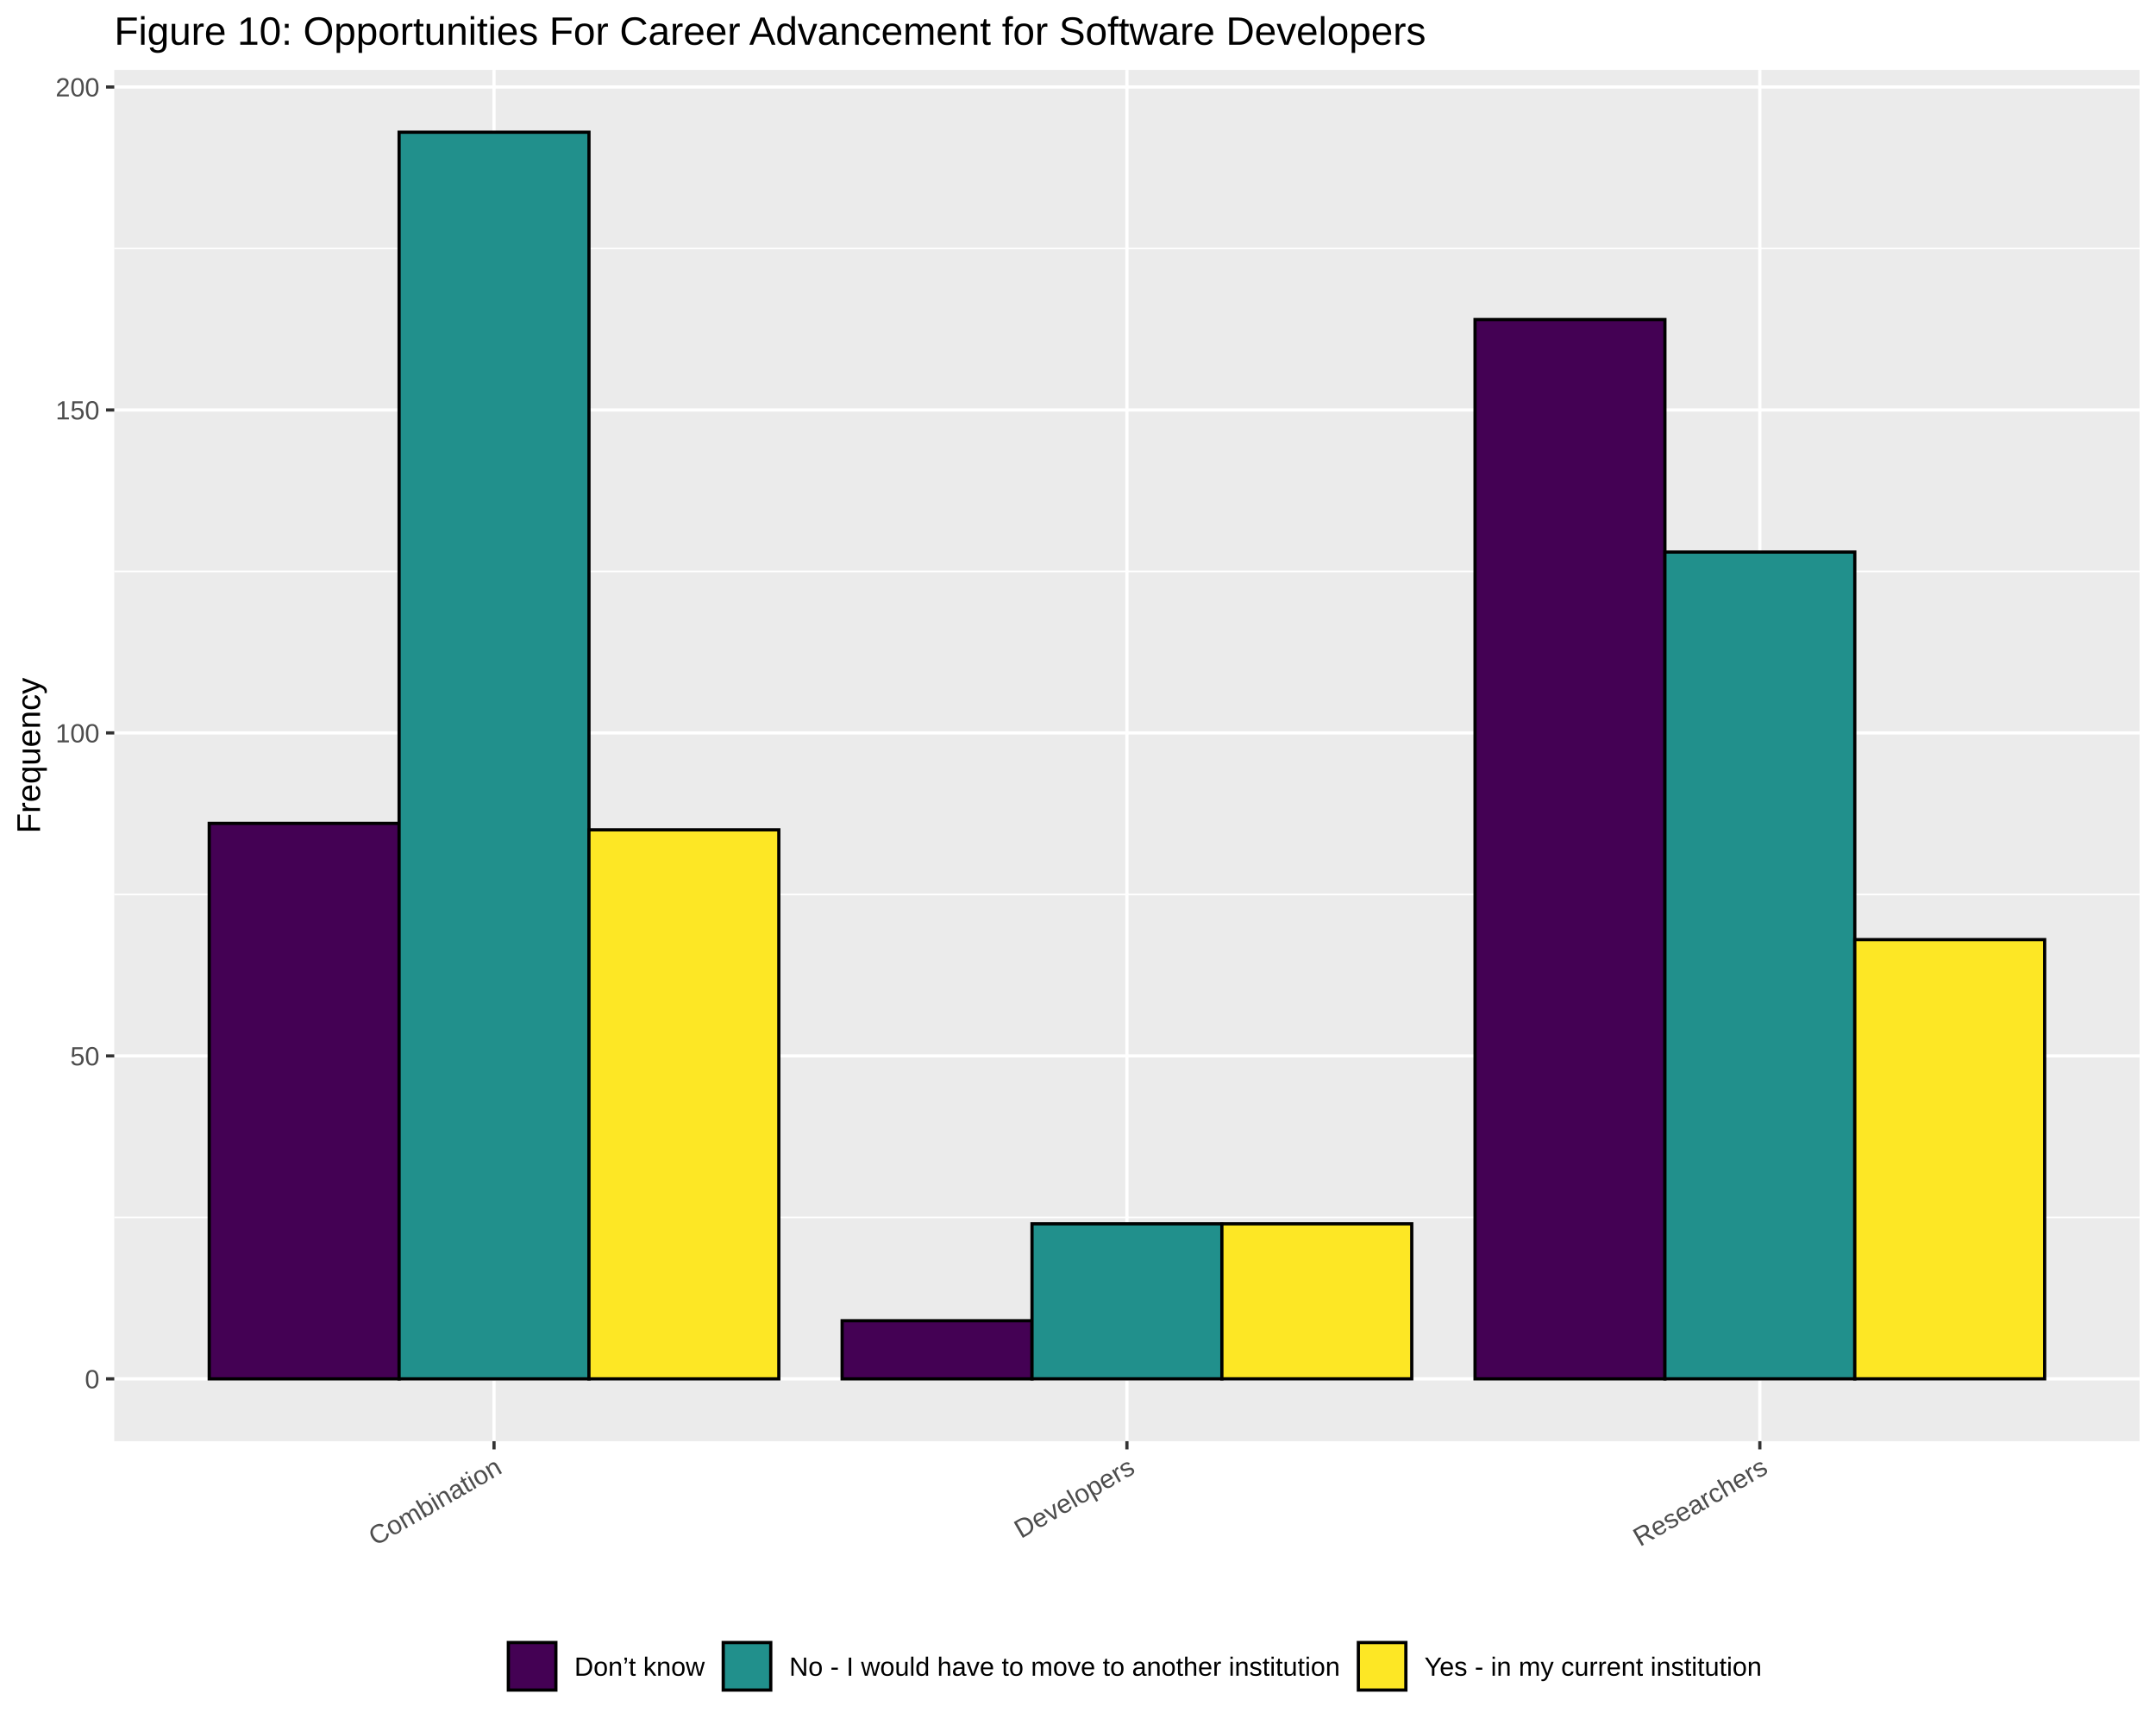
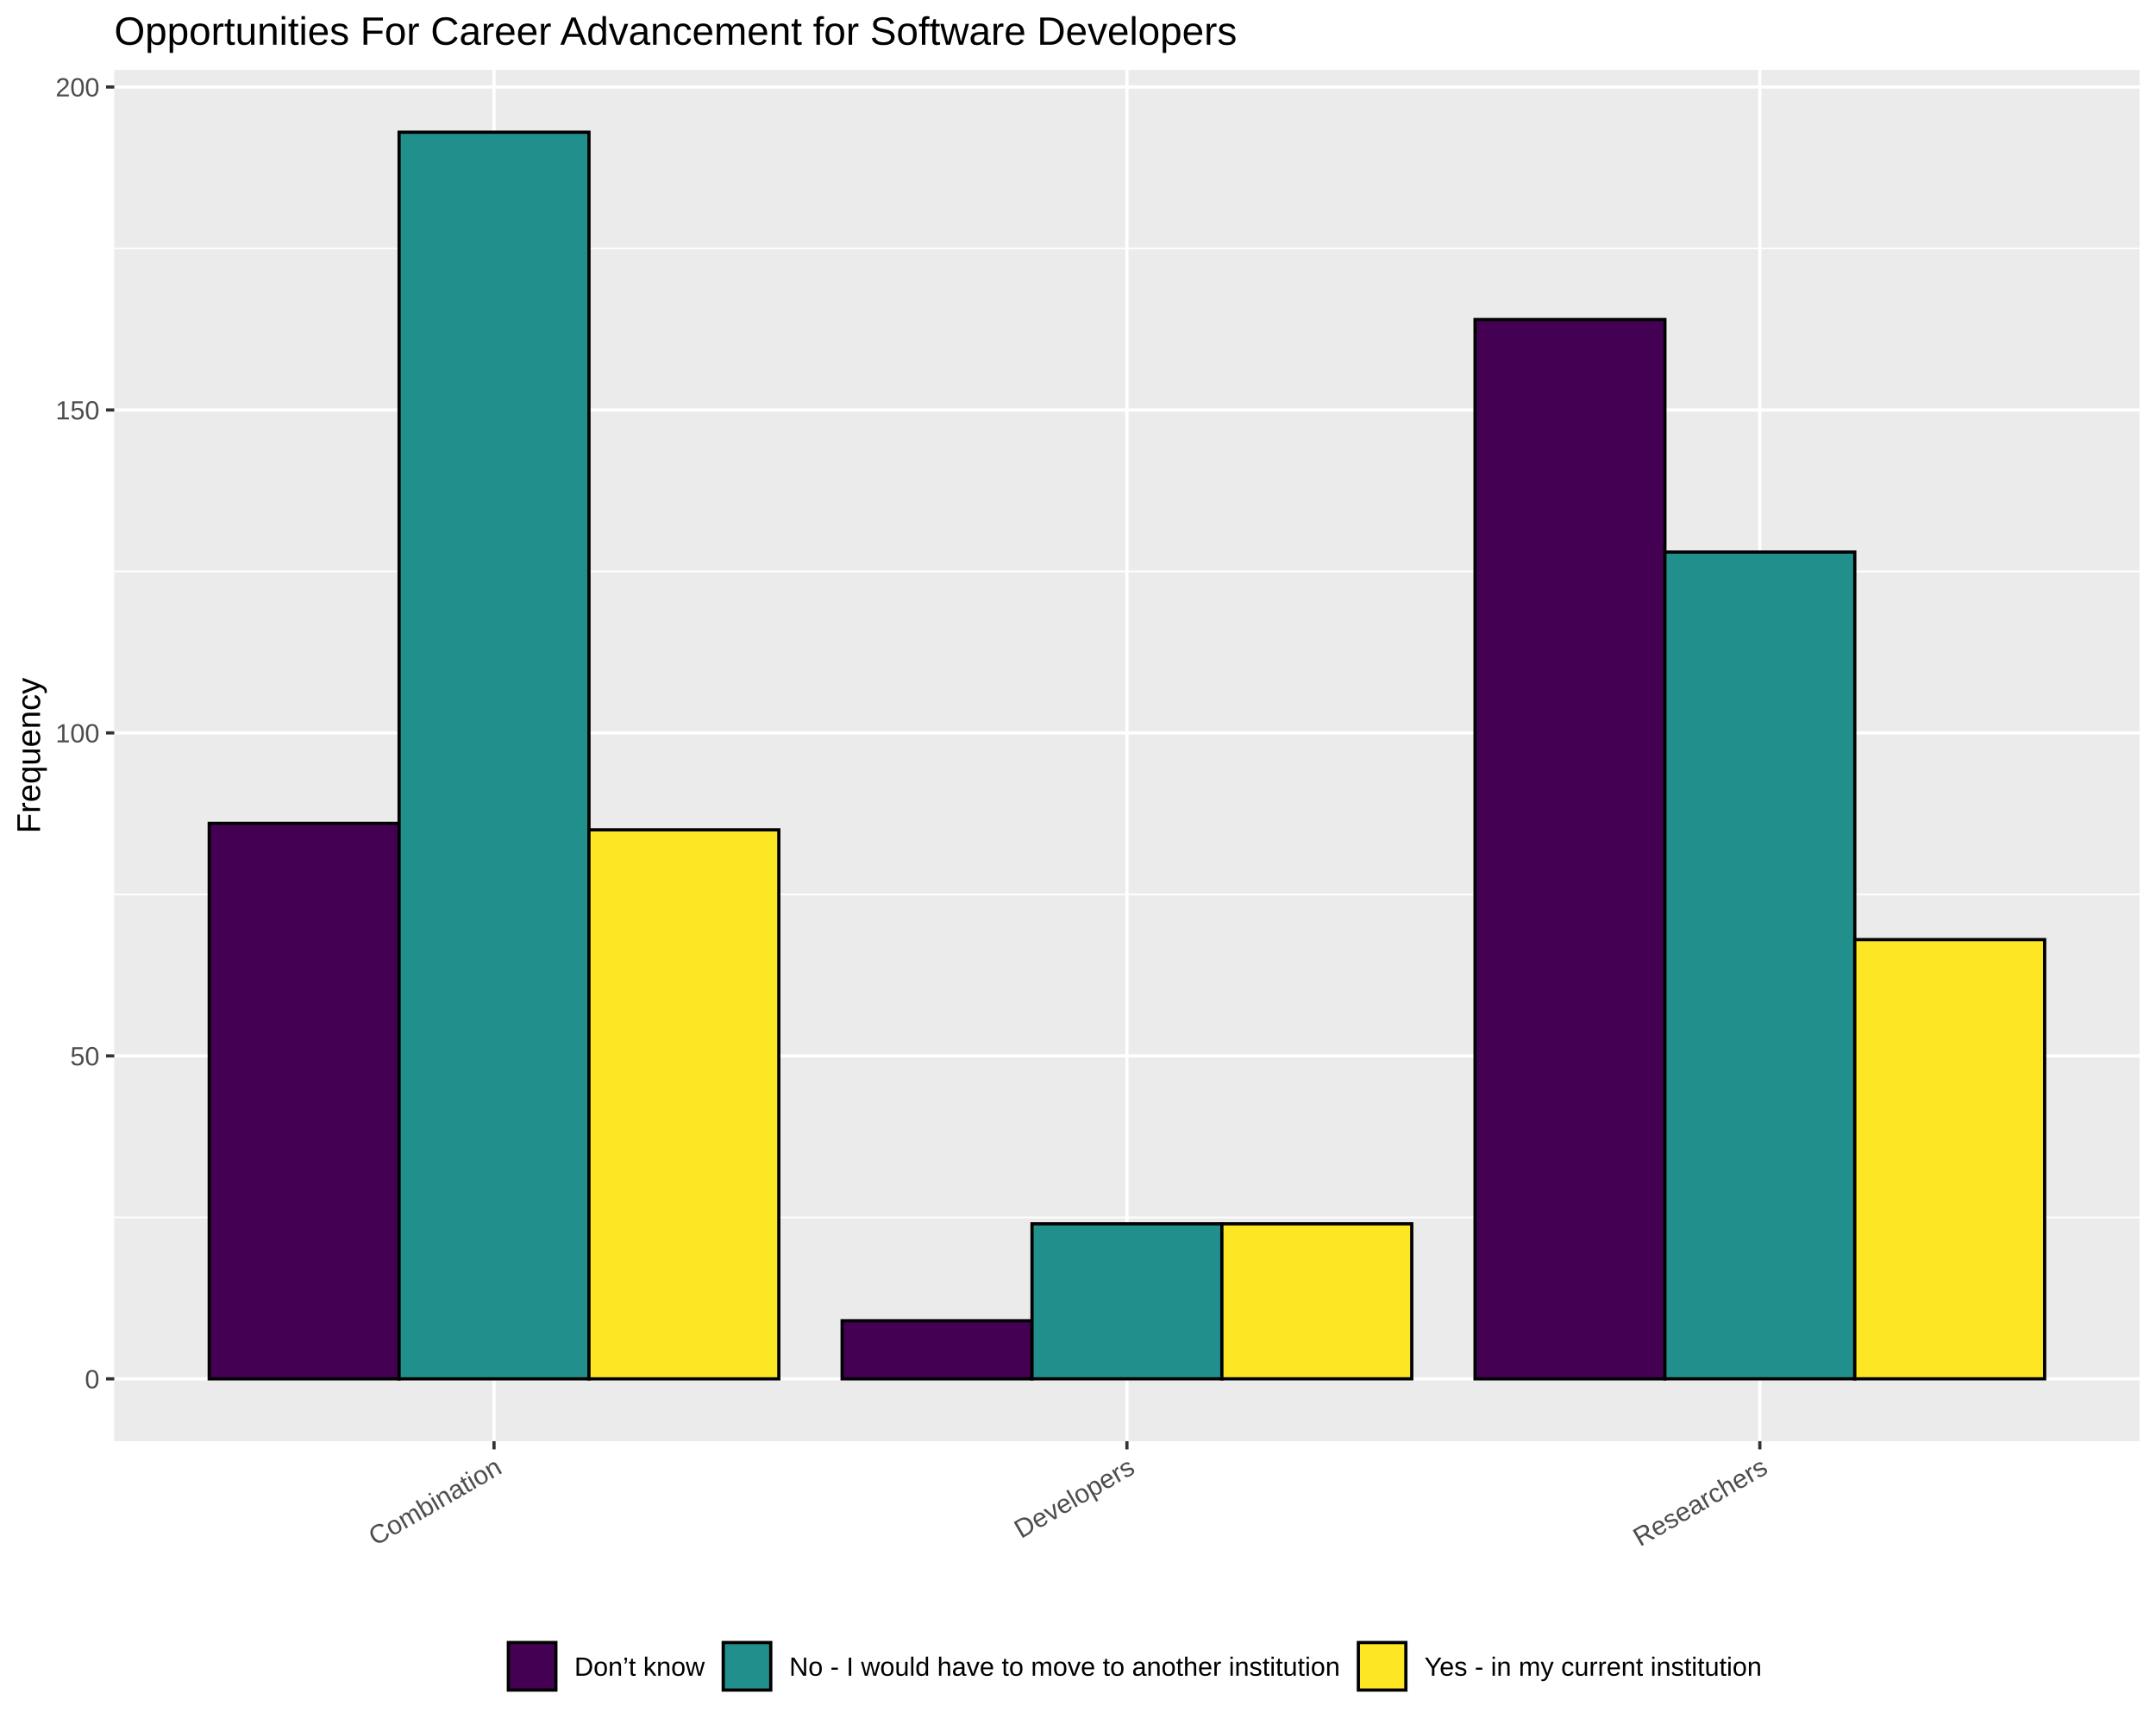
<svg xmlns="http://www.w3.org/2000/svg" class="svglite" width="720.00pt" height="576.00pt" viewBox="0 0 720.00 576.00">
  <defs>
    <style type="text/css">
    .svglite line, .svglite polyline, .svglite polygon, .svglite path, .svglite rect, .svglite circle {
      fill: none;
      stroke: #000000;
      stroke-linecap: round;
      stroke-linejoin: round;
      stroke-miterlimit: 10.00;
    }
    .svglite text {
      white-space: pre;
    }
  </style>
  </defs>
  <rect width="100%" height="100%" style="stroke: none; fill: #FFFFFF;" />
  <defs>
    <clipPath id="cpMC4wMHw3MjAuMDB8MC4wMHw1NzYuMDA=">
      <rect x="0.00" y="0.00" width="720.00" height="576.00" />
    </clipPath>
  </defs>
  <g clip-path="url(#cpMC4wMHw3MjAuMDB8MC4wMHw1NzYuMDA=)">
    <rect x="0.00" y="0.00" width="720.00" height="576.00" style="stroke-width: 1.07; stroke: #FFFFFF; fill: #FFFFFF;" />
  </g>
  <defs>
    <clipPath id="cpMzguMTZ8NzE0LjUyfDIzLjM0fDQ4MS4yMw==">
      <rect x="38.16" y="23.34" width="676.36" height="457.89" />
    </clipPath>
  </defs>
  <g clip-path="url(#cpMzguMTZ8NzE0LjUyfDIzLjM0fDQ4MS4yMw==)">
    <rect x="38.16" y="23.34" width="676.36" height="457.89" style="stroke-width: 1.07; stroke: none; fill: #EBEBEB;" />
    <polyline points="38.16,406.50 714.52,406.50 " style="stroke-width: 0.53; stroke: #FFFFFF; stroke-linecap: butt;" />
    <polyline points="38.16,298.65 714.52,298.65 " style="stroke-width: 0.53; stroke: #FFFFFF; stroke-linecap: butt;" />
    <polyline points="38.16,190.81 714.52,190.81 " style="stroke-width: 0.53; stroke: #FFFFFF; stroke-linecap: butt;" />
    <polyline points="38.16,82.97 714.52,82.97 " style="stroke-width: 0.53; stroke: #FFFFFF; stroke-linecap: butt;" />
    <polyline points="38.16,460.42 714.52,460.42 " style="stroke-width: 1.07; stroke: #FFFFFF; stroke-linecap: butt;" />
    <polyline points="38.16,352.58 714.52,352.58 " style="stroke-width: 1.07; stroke: #FFFFFF; stroke-linecap: butt;" />
    <polyline points="38.16,244.73 714.52,244.73 " style="stroke-width: 1.07; stroke: #FFFFFF; stroke-linecap: butt;" />
    <polyline points="38.16,136.89 714.52,136.89 " style="stroke-width: 1.07; stroke: #FFFFFF; stroke-linecap: butt;" />
    <polyline points="38.16,29.05 714.52,29.05 " style="stroke-width: 1.07; stroke: #FFFFFF; stroke-linecap: butt;" />
    <polyline points="164.98,481.23 164.98,23.34 " style="stroke-width: 1.07; stroke: #FFFFFF; stroke-linecap: butt;" />
    <polyline points="376.34,481.23 376.34,23.34 " style="stroke-width: 1.07; stroke: #FFFFFF; stroke-linecap: butt;" />
    <polyline points="587.70,481.23 587.70,23.34 " style="stroke-width: 1.07; stroke: #FFFFFF; stroke-linecap: butt;" />
    <rect x="69.87" y="274.93" width="63.41" height="185.49" style="stroke-width: 1.07; stroke-linecap: square; stroke-linejoin: miter; fill: #440154;" />
    <rect x="133.28" y="44.15" width="63.41" height="416.27" style="stroke-width: 1.07; stroke-linecap: square; stroke-linejoin: miter; fill: #21908C;" />
    <rect x="196.68" y="277.09" width="63.41" height="183.33" style="stroke-width: 1.07; stroke-linecap: square; stroke-linejoin: miter; fill: #FDE725;" />
    <rect x="281.23" y="441.01" width="63.41" height="19.41" style="stroke-width: 1.07; stroke-linecap: square; stroke-linejoin: miter; fill: #440154;" />
    <rect x="344.64" y="408.65" width="63.41" height="51.76" style="stroke-width: 1.07; stroke-linecap: square; stroke-linejoin: miter; fill: #21908C;" />
    <rect x="408.05" y="408.65" width="63.41" height="51.76" style="stroke-width: 1.07; stroke-linecap: square; stroke-linejoin: miter; fill: #FDE725;" />
    <rect x="492.59" y="106.70" width="63.41" height="353.72" style="stroke-width: 1.07; stroke-linecap: square; stroke-linejoin: miter; fill: #440154;" />
    <rect x="556.00" y="184.34" width="63.41" height="276.07" style="stroke-width: 1.07; stroke-linecap: square; stroke-linejoin: miter; fill: #21908C;" />
    <rect x="619.41" y="313.75" width="63.41" height="146.66" style="stroke-width: 1.07; stroke-linecap: square; stroke-linejoin: miter; fill: #FDE725;" />
  </g>
  <g clip-path="url(#cpMC4wMHw3MjAuMDB8MC4wMHw1NzYuMDA=)">
    <text x="33.23" y="463.57" text-anchor="end" style="font-size: 8.80px;fill: #4D4D4D; font-family: &quot;Arial&quot;;" textLength="4.90px" lengthAdjust="spacingAndGlyphs">0</text>
    <text x="33.23" y="355.73" text-anchor="end" style="font-size: 8.80px;fill: #4D4D4D; font-family: &quot;Arial&quot;;" textLength="9.79px" lengthAdjust="spacingAndGlyphs">50</text>
    <text x="33.23" y="247.89" text-anchor="end" style="font-size: 8.80px;fill: #4D4D4D; font-family: &quot;Arial&quot;;" textLength="14.69px" lengthAdjust="spacingAndGlyphs">100</text>
    <text x="33.23" y="140.05" text-anchor="end" style="font-size: 8.80px;fill: #4D4D4D; font-family: &quot;Arial&quot;;" textLength="14.69px" lengthAdjust="spacingAndGlyphs">150</text>
    <text x="33.23" y="32.20" text-anchor="end" style="font-size: 8.80px;fill: #4D4D4D; font-family: &quot;Arial&quot;;" textLength="14.69px" lengthAdjust="spacingAndGlyphs">200</text>
    <polyline points="35.42,460.42 38.16,460.42 " style="stroke-width: 1.07; stroke: #333333; stroke-linecap: butt;" />
    <polyline points="35.42,352.58 38.16,352.58 " style="stroke-width: 1.07; stroke: #333333; stroke-linecap: butt;" />
    <polyline points="35.42,244.73 38.16,244.73 " style="stroke-width: 1.07; stroke: #333333; stroke-linecap: butt;" />
    <polyline points="35.42,136.89 38.16,136.89 " style="stroke-width: 1.07; stroke: #333333; stroke-linecap: butt;" />
    <polyline points="35.42,29.05 38.16,29.05 " style="stroke-width: 1.07; stroke: #333333; stroke-linecap: butt;" />
    <polyline points="164.98,483.97 164.98,481.23 " style="stroke-width: 1.07; stroke: #333333; stroke-linecap: butt;" />
    <polyline points="376.34,483.97 376.34,481.23 " style="stroke-width: 1.07; stroke: #333333; stroke-linecap: butt;" />
    <polyline points="587.70,483.97 587.70,481.23 " style="stroke-width: 1.07; stroke: #333333; stroke-linecap: butt;" />
    <text transform="translate(168.13,491.62) rotate(-30)" text-anchor="end" style="font-size: 8.80px;fill: #4D4D4D; font-family: &quot;Arial&quot;;" textLength="49.40px" lengthAdjust="spacingAndGlyphs">Combination</text>
    <text transform="translate(379.50,491.62) rotate(-30)" text-anchor="end" style="font-size: 8.80px;fill: #4D4D4D; font-family: &quot;Arial&quot;;" textLength="44.51px" lengthAdjust="spacingAndGlyphs">Developers</text>
    <text transform="translate(590.86,491.62) rotate(-30)" text-anchor="end" style="font-size: 8.80px;fill: #4D4D4D; font-family: &quot;Arial&quot;;" textLength="49.89px" lengthAdjust="spacingAndGlyphs">Researchers</text>
    <text transform="translate(13.37,252.28) rotate(-90)" text-anchor="middle" style="font-size: 11.00px; font-family: &quot;Arial&quot;;" textLength="51.98px" lengthAdjust="spacingAndGlyphs">Frequency</text>
    <rect x="158.10" y="542.28" width="436.48" height="28.24" style="stroke-width: 1.07; stroke: none; fill: #FFFFFF;" />
    <rect x="169.06" y="547.76" width="17.28" height="17.28" style="stroke-width: 1.07; stroke: none; fill: #F2F2F2;" />
    <rect x="169.77" y="548.47" width="15.86" height="15.86" style="stroke-width: 1.07; stroke-linecap: square; stroke-linejoin: miter; fill: #440154;" />
    <rect x="240.82" y="547.76" width="17.28" height="17.28" style="stroke-width: 1.07; stroke: none; fill: #F2F2F2;" />
    <rect x="241.53" y="548.47" width="15.86" height="15.86" style="stroke-width: 1.07; stroke-linecap: square; stroke-linejoin: miter; fill: #21908C;" />
    <rect x="452.92" y="547.76" width="17.28" height="17.28" style="stroke-width: 1.07; stroke: none; fill: #F2F2F2;" />
    <rect x="453.63" y="548.47" width="15.86" height="15.86" style="stroke-width: 1.07; stroke-linecap: square; stroke-linejoin: miter; fill: #FDE725;" />
    <text x="191.82" y="559.55" style="font-size: 8.80px; font-family: &quot;Arial&quot;;" textLength="43.52px" lengthAdjust="spacingAndGlyphs">Don’t know</text>
    <text x="263.58" y="559.55" style="font-size: 8.80px; font-family: &quot;Arial&quot;;" textLength="183.87px" lengthAdjust="spacingAndGlyphs">No - I would have to move to another institution</text>
    <text x="475.68" y="559.55" style="font-size: 8.80px; font-family: &quot;Arial&quot;;" textLength="113.42px" lengthAdjust="spacingAndGlyphs">Yes - in my current institution</text>
-     <text x="38.16" y="14.94" style="font-size: 13.20px; font-family: &quot;Arial&quot;;" textLength="438.44px" lengthAdjust="spacingAndGlyphs">Figure 10: Opportunities For Career Advancement for Software Developers</text>
+     <text x="38.16" y="14.94" style="font-size: 13.20px; font-family: &quot;Arial&quot;;" textLength="375.39px" lengthAdjust="spacingAndGlyphs">Opportunities For Career Advancement for Software Developers</text>
  </g>
</svg>
